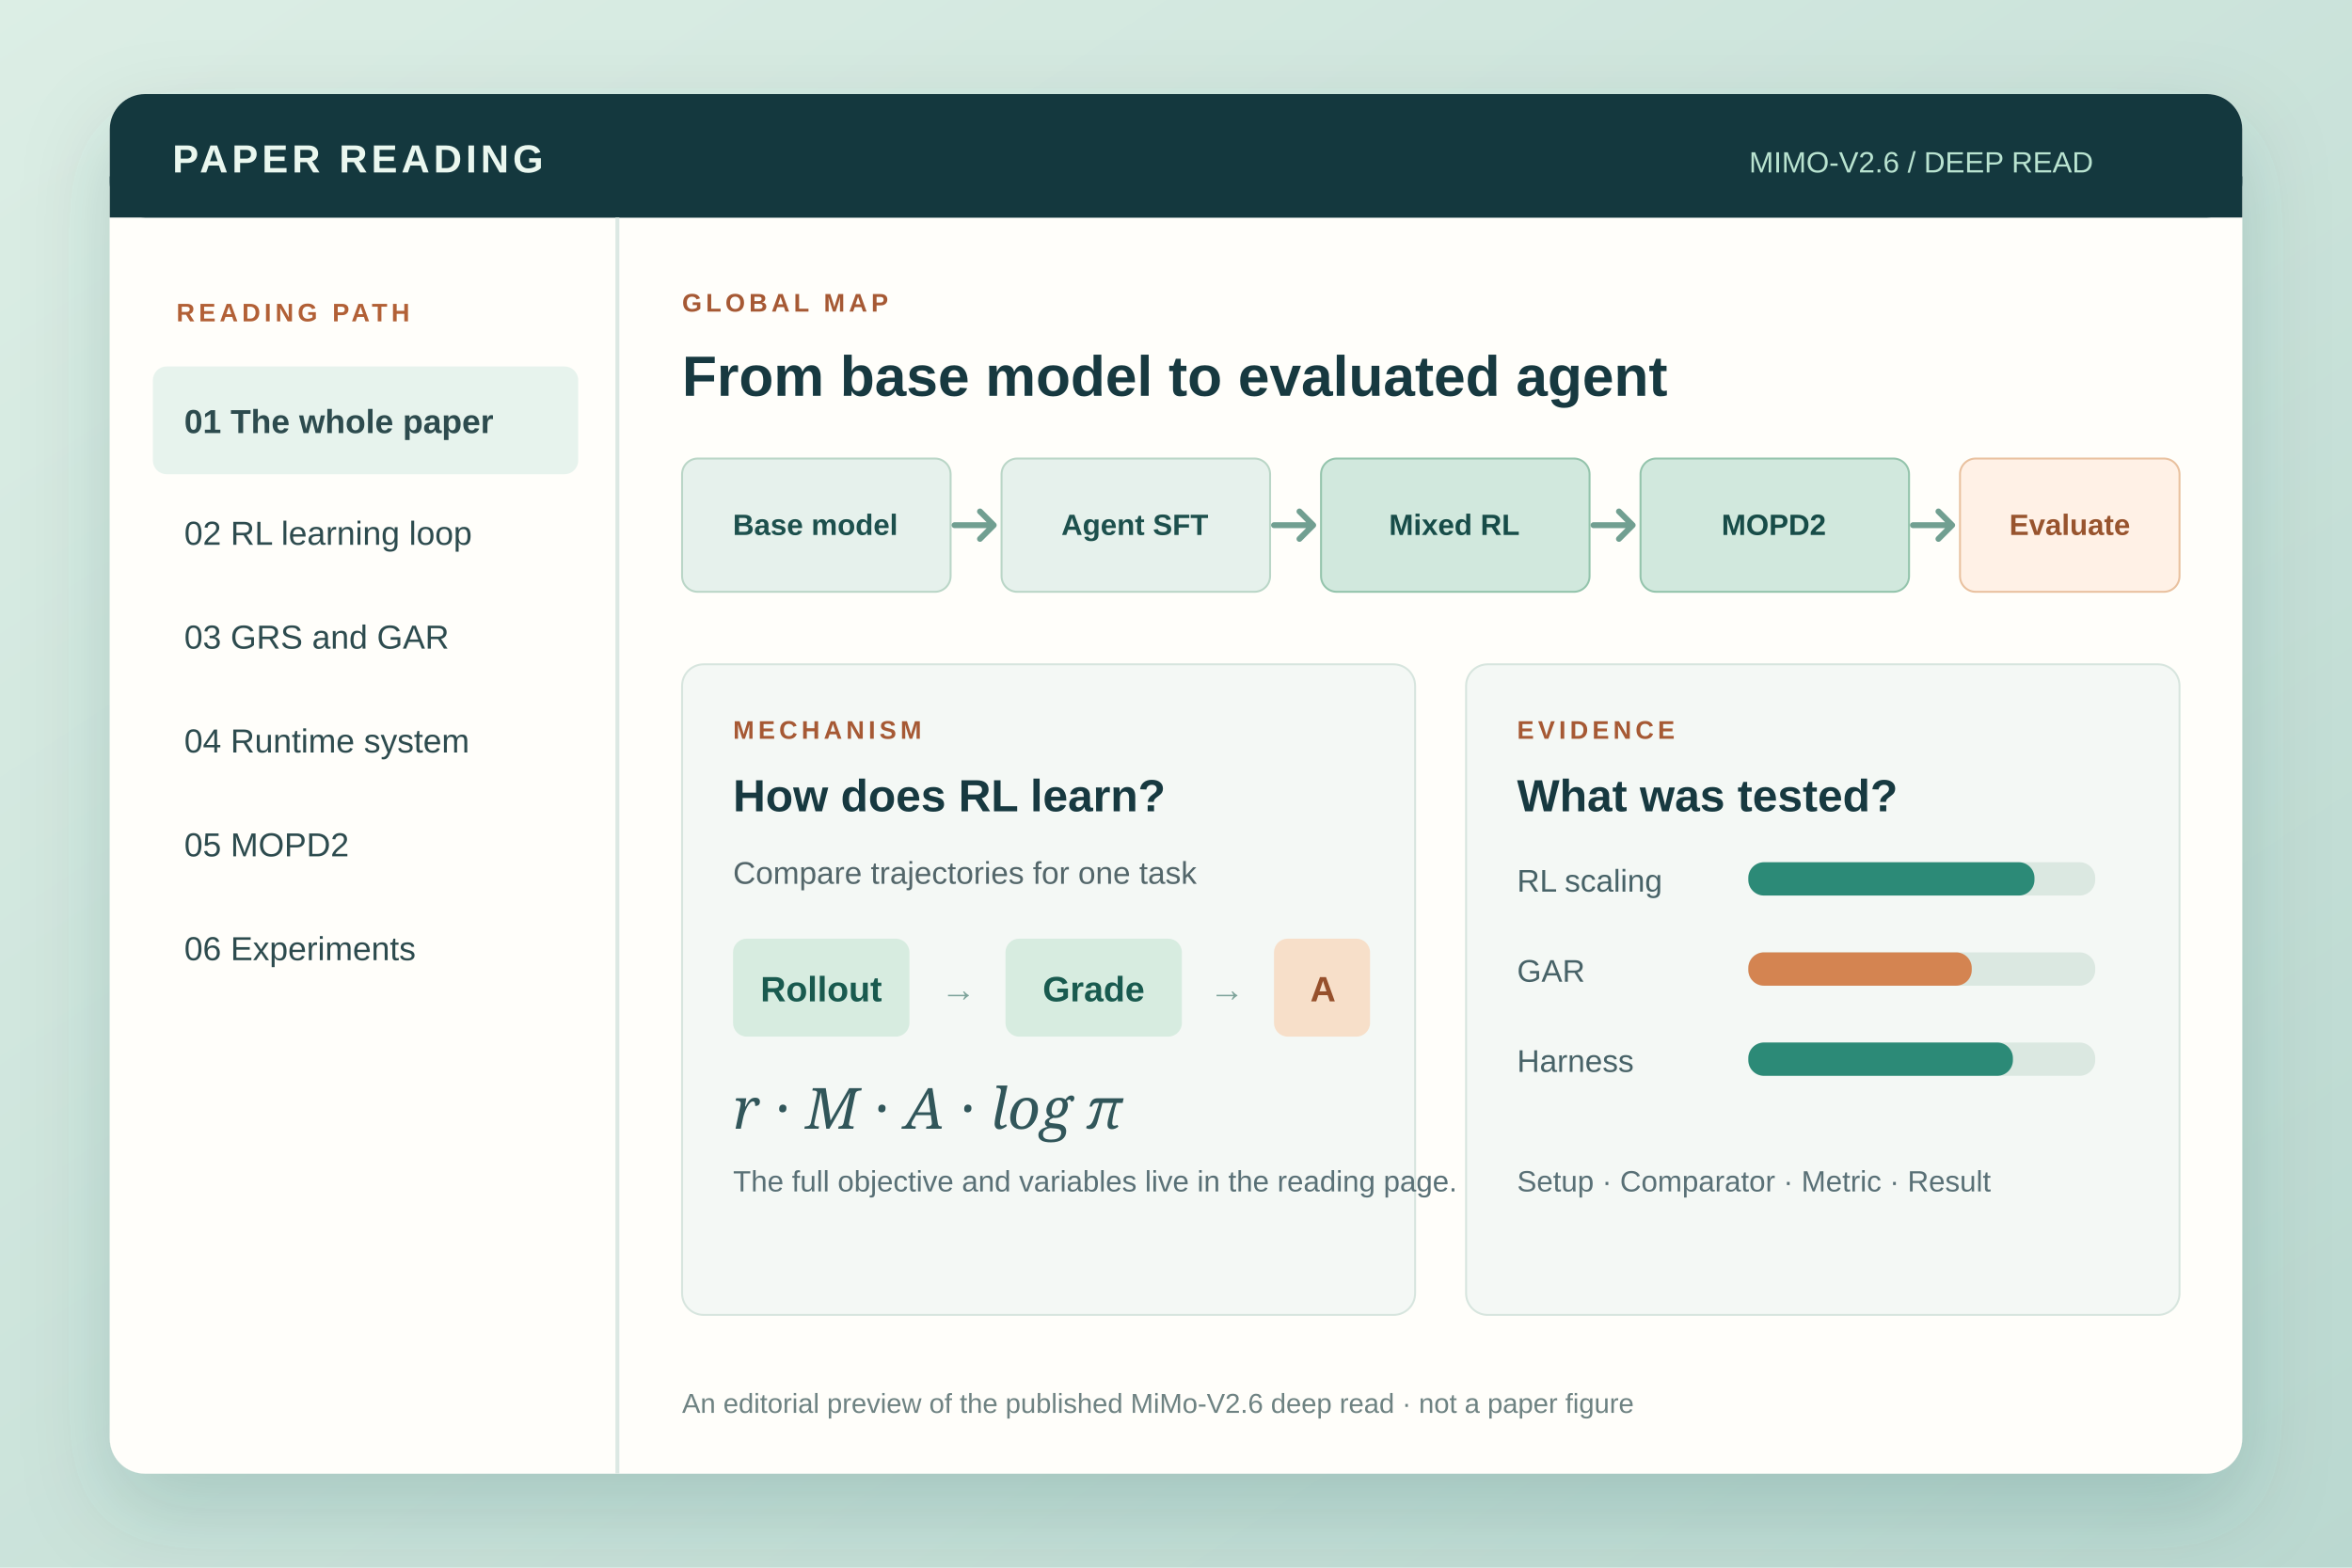
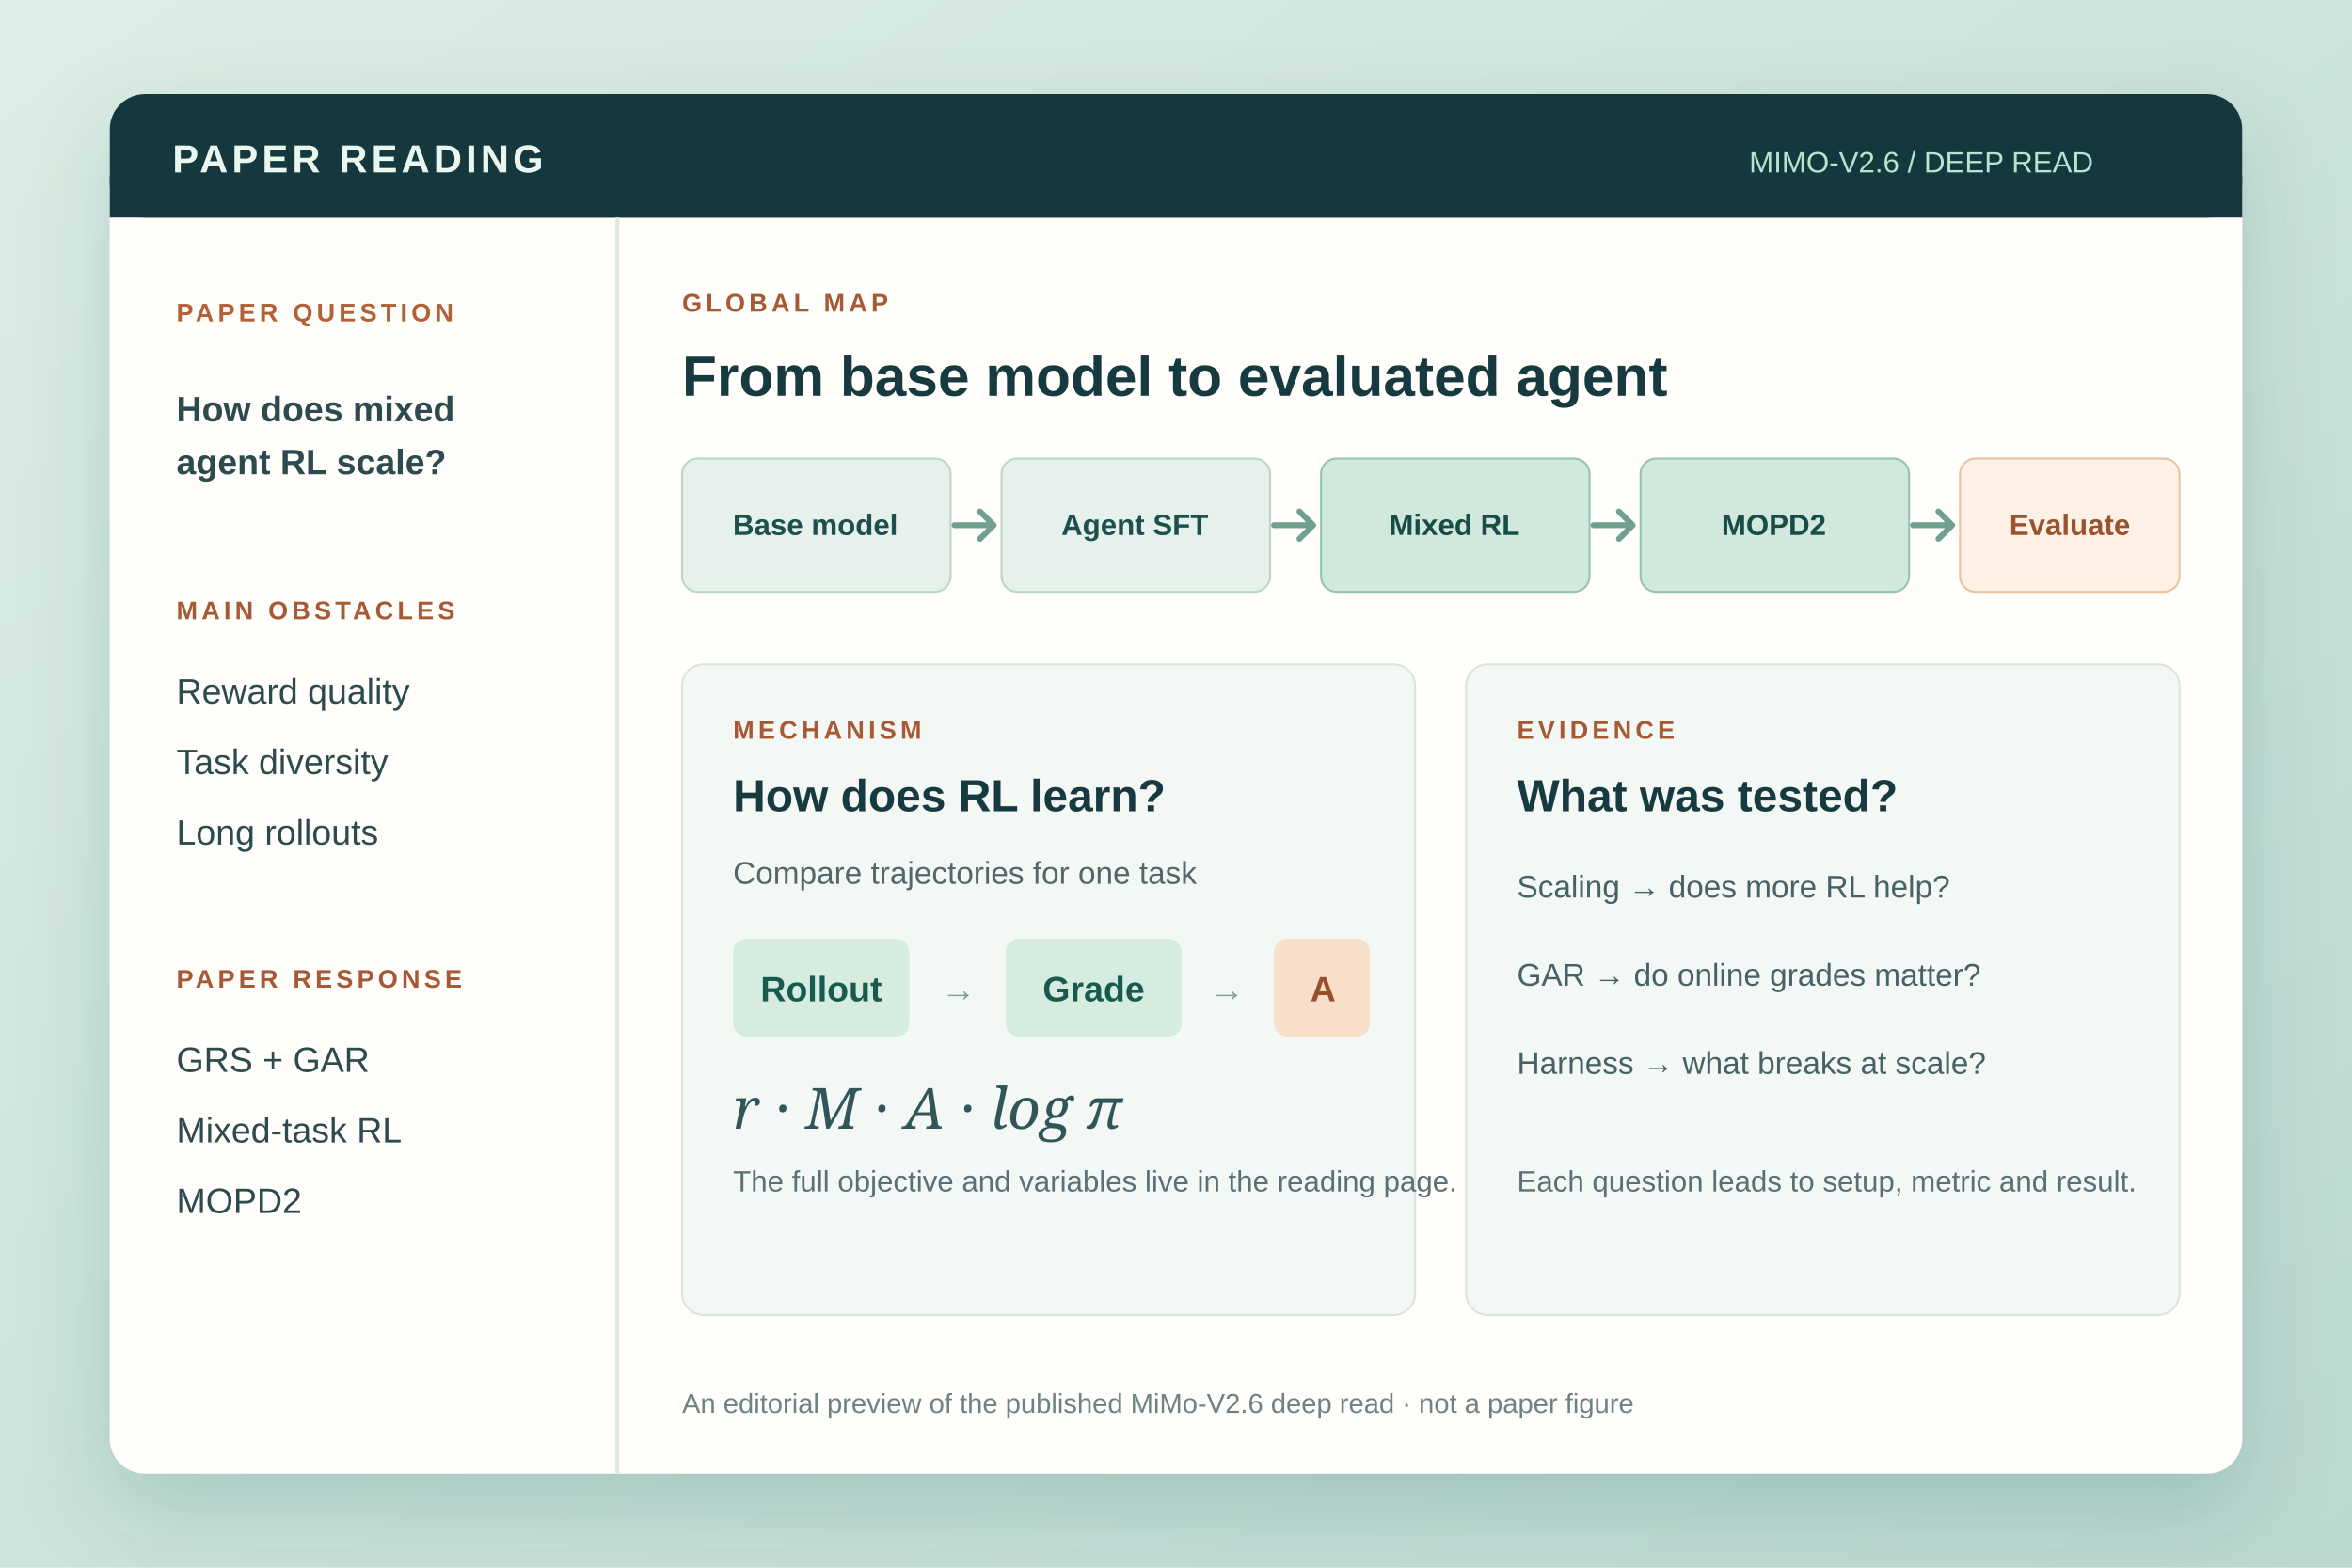
<svg xmlns="http://www.w3.org/2000/svg" viewBox="0 0 1200 800" role="img" aria-labelledby="title desc">
  <defs>
    <linearGradient id="ground" x2="1" y2="1">
      <stop stop-color="#dceee5" />
      <stop offset="1" stop-color="#bad8d0" />
    </linearGradient>
    <filter id="shadow" x="-20%" y="-20%" width="140%" height="150%">
      <feDropShadow dx="0" dy="18" stdDeviation="22" flood-color="#16484b" flood-opacity=".17" />
    </filter>
  </defs>
  <rect width="1200" height="800" fill="url(#ground)" />
  <g filter="url(#shadow)">
    <rect x="56" y="48" width="1088" height="704" rx="18" fill="#fffefa" />
  </g>
  <rect x="56" y="48" width="1088" height="63" rx="18" fill="#14383e" />
  <path d="M56 90h1088v21H56z" fill="#14383e" />
  <text x="88" y="88" fill="#eaf7ef" font-family="Arial, sans-serif" font-size="20" font-weight="700" letter-spacing="2">PAPER READING</text>
  <text x="1068" y="88" fill="#b9e3d0" font-family="Arial, sans-serif" font-size="15" text-anchor="end">MIMO-V2.6  /  DEEP READ</text>
  <line x1="315" y1="111" x2="315" y2="752" stroke="#dce8e3" stroke-width="2" />
-   <text x="90" y="164" fill="#b26036" font-family="Arial, sans-serif" font-size="13" font-weight="700" letter-spacing="2">READING PATH</text>
-   <g font-family="Arial, sans-serif" font-size="17" fill="#2d4b4e">
-     <rect x="78" y="187" width="217" height="55" rx="7" fill="#e7f3ed" />
-     <text x="94" y="221" font-weight="700">01   The whole paper</text>
-     <text x="94" y="278">02   RL learning loop</text>
-     <text x="94" y="331">03   GRS and GAR</text>
-     <text x="94" y="384">04   Runtime system</text>
-     <text x="94" y="437">05   MOPD2</text>
-     <text x="94" y="490">06   Experiments</text>
+   <text x="90" y="164" fill="#b26036" font-family="Arial, sans-serif" font-size="13" font-weight="700" letter-spacing="2">PAPER QUESTION</text>
+   <g font-family="Arial, sans-serif" font-size="18" fill="#2d4b4e">
+     <text x="90" y="215" font-weight="700">How does mixed</text>
+     <text x="90" y="242" font-weight="700">agent RL scale?</text>
+     <text x="90" y="316" fill="#a65934" font-size="13" font-weight="700" letter-spacing="2">MAIN OBSTACLES</text>
+     <text x="90" y="359">Reward quality</text>
+     <text x="90" y="395">Task diversity</text>
+     <text x="90" y="431">Long rollouts</text>
+     <text x="90" y="504" fill="#a65934" font-size="13" font-weight="700" letter-spacing="2">PAPER RESPONSE</text>
+     <text x="90" y="547">GRS + GAR</text>
+     <text x="90" y="583">Mixed-task RL</text>
+     <text x="90" y="619">MOPD2</text>
  </g>
  <text x="348" y="159" fill="#a65934" font-family="Arial, sans-serif" font-size="13" font-weight="700" letter-spacing="2">GLOBAL MAP</text>
  <text x="348" y="202" fill="#173940" font-family="Arial, sans-serif" font-size="29" font-weight="700">From base model to evaluated agent</text>
  <g font-family="Arial, sans-serif" font-size="15" font-weight="700" text-anchor="middle">
    <rect x="348" y="234" width="137" height="68" rx="8" fill="#e6f1ec" stroke="#bad6c7" />
    <text x="416" y="273" fill="#1d504d">Base model</text>
    <rect x="511" y="234" width="137" height="68" rx="8" fill="#e6f1ec" stroke="#bad6c7" />
    <text x="579" y="273" fill="#1d504d">Agent SFT</text>
    <rect x="674" y="234" width="137" height="68" rx="8" fill="#d1e8dd" stroke="#94c4ac" />
    <text x="742" y="273" fill="#174c48">Mixed RL</text>
    <rect x="837" y="234" width="137" height="68" rx="8" fill="#d1e8dd" stroke="#94c4ac" />
    <text x="905" y="273" fill="#174c48">MOPD2</text>
    <rect x="1000" y="234" width="112" height="68" rx="8" fill="#fff1e6" stroke="#e9c19f" />
    <text x="1056" y="273" fill="#98542e">Evaluate</text>
  </g>
  <g fill="none" stroke="#719f91" stroke-width="3" stroke-linecap="round" stroke-linejoin="round">
    <path d="M487 268h19m-6-7 7 7-7 7M650 268h19m-6-7 7 7-7 7M813 268h19m-6-7 7 7-7 7M976 268h19m-6-7 7 7-7 7" />
  </g>
  <rect x="348" y="339" width="374" height="332" rx="11" fill="#f4f8f5" stroke="#d7e5de" />
  <text x="374" y="377" fill="#a65934" font-family="Arial, sans-serif" font-size="13" font-weight="700" letter-spacing="2">MECHANISM</text>
  <text x="374" y="414" fill="#173940" font-family="Arial, sans-serif" font-size="23" font-weight="700">How does RL learn?</text>
  <text x="374" y="451" fill="#53666a" font-family="Arial, sans-serif" font-size="16">Compare trajectories for one task</text>
  <g font-family="Arial, sans-serif" font-size="18" font-weight="700" text-anchor="middle">
    <rect x="374" y="479" width="90" height="50" rx="7" fill="#d7ece0" />
    <text x="419" y="511" fill="#195a4f">Rollout</text>
    <text x="489" y="511" fill="#7da39a">→</text>
    <rect x="513" y="479" width="90" height="50" rx="7" fill="#d7ece0" />
    <text x="558" y="511" fill="#195a4f">Grade</text>
    <text x="626" y="511" fill="#7da39a">→</text>
    <rect x="650" y="479" width="49" height="50" rx="7" fill="#f7dfc9" />
    <text x="675" y="511" fill="#96502c">A</text>
  </g>
  <text x="374" y="576" fill="#31565a" font-family="Georgia, serif" font-size="29" font-style="italic">r · M · A · log π</text>
  <text x="374" y="608" fill="#597076" font-family="Arial, sans-serif" font-size="15">The full objective and variables live in the reading page.</text>
  <rect x="748" y="339" width="364" height="332" rx="11" fill="#f4f8f5" stroke="#d7e5de" />
  <text x="774" y="377" fill="#a65934" font-family="Arial, sans-serif" font-size="13" font-weight="700" letter-spacing="2">EVIDENCE</text>
  <text x="774" y="414" fill="#173940" font-family="Arial, sans-serif" font-size="23" font-weight="700">What was tested?</text>
  <g font-family="Arial, sans-serif" font-size="16" fill="#476267">
-     <text x="774" y="455">RL scaling</text>
-     <rect x="892" y="440" width="177" height="17" rx="8" fill="#dbe8e1" />
-     <rect x="892" y="440" width="146" height="17" rx="8" fill="#2c8a77" />
-     <text x="774" y="501">GAR</text>
-     <rect x="892" y="486" width="177" height="17" rx="8" fill="#dbe8e1" />
-     <rect x="892" y="486" width="114" height="17" rx="8" fill="#d48451" />
-     <text x="774" y="547">Harness</text>
-     <rect x="892" y="532" width="177" height="17" rx="8" fill="#dbe8e1" />
-     <rect x="892" y="532" width="135" height="17" rx="8" fill="#2c8a77" />
+     <text x="774" y="458">Scaling → does more RL help?</text>
+     <text x="774" y="503">GAR → do online grades matter?</text>
+     <text x="774" y="548">Harness → what breaks at scale?</text>
  </g>
-   <text x="774" y="608" fill="#597076" font-family="Arial, sans-serif" font-size="15">Setup · Comparator · Metric · Result</text>
+   <text x="774" y="608" fill="#597076" font-family="Arial, sans-serif" font-size="15">Each question leads to setup, metric and result.</text>
  <text x="348" y="721" fill="#6e8282" font-family="Arial, sans-serif" font-size="14">An editorial preview of the published MiMo-V2.6 deep read · not a paper figure</text>
</svg>
